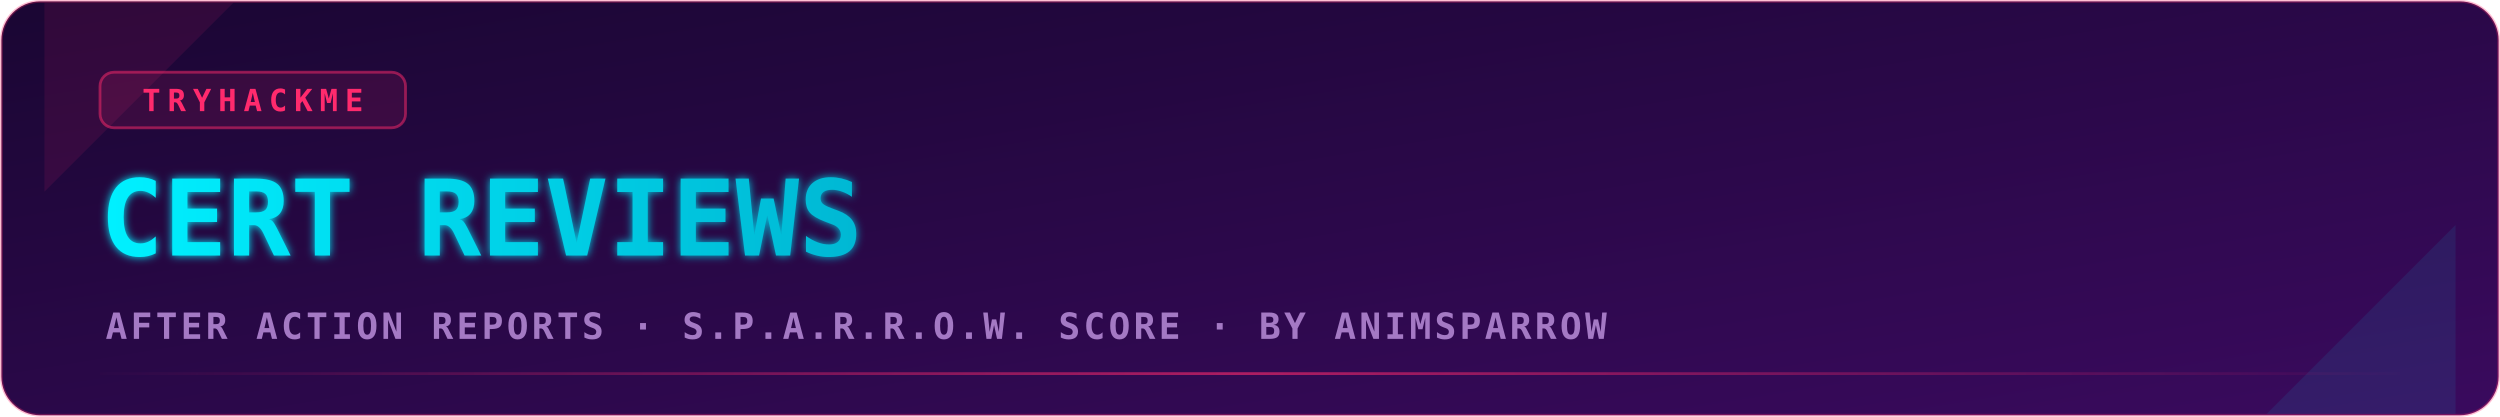
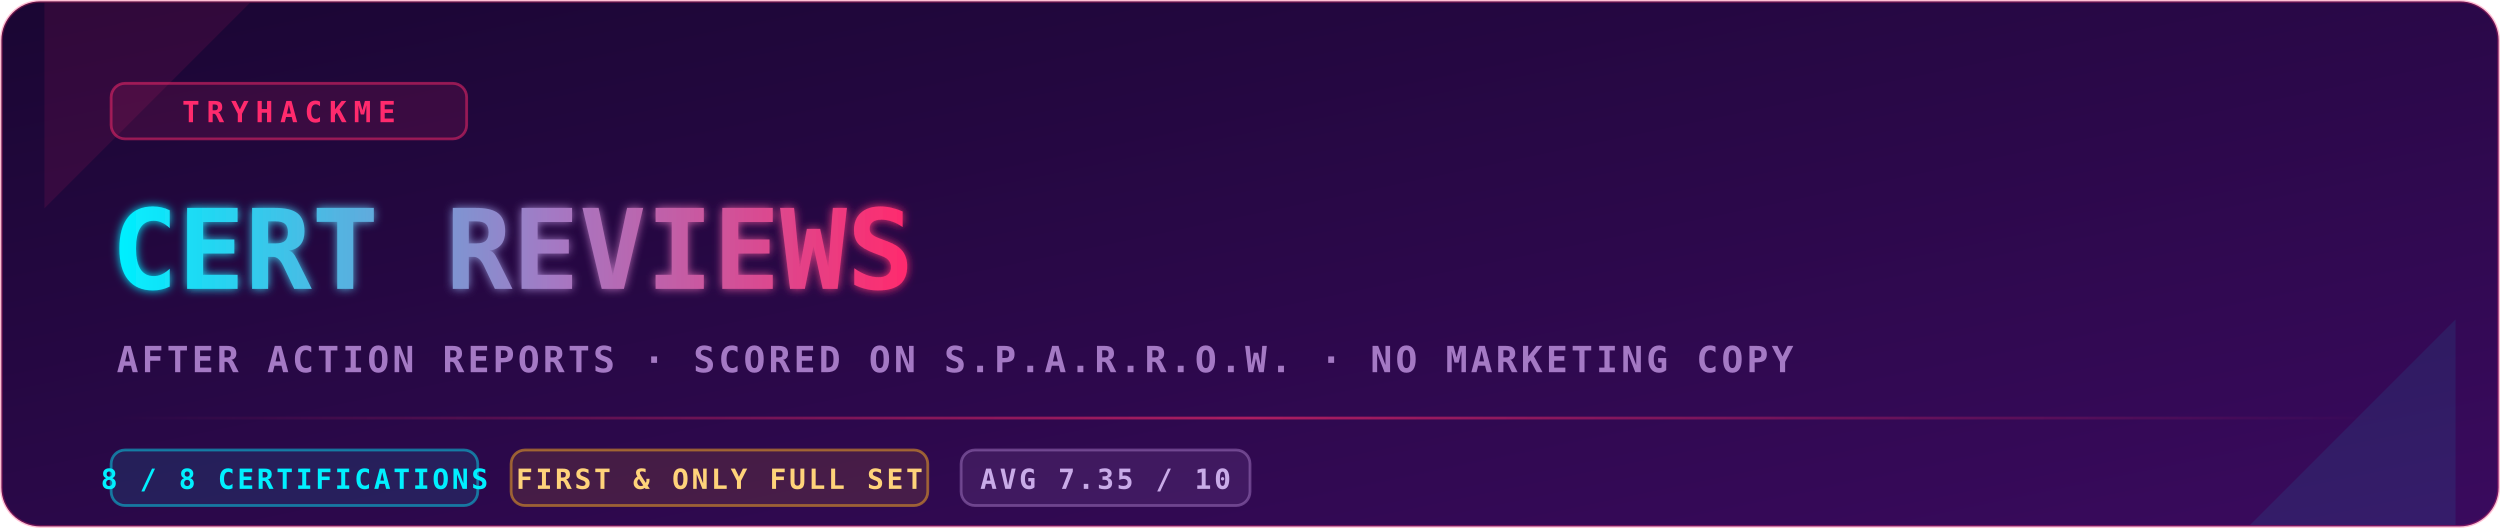
- <svg xmlns="http://www.w3.org/2000/svg" viewBox="0 0 900 150" width="900" height="150" role="img" aria-label="TryHackMe Certification Reviews">
+ <svg xmlns="http://www.w3.org/2000/svg" viewBox="0 0 900 190" width="900" height="190" role="img" aria-label="TryHackMe Certification Reviews - After Action Reports scored on S.P.A.R.R.O.W.">
  <defs>
    <linearGradient id="bg" x1="0" y1="0" x2="1" y2="1">
      <stop offset="0%" stop-color="#1a0633" />
      <stop offset="100%" stop-color="#3a0a5e" />
    </linearGradient>
    <linearGradient id="hero" x1="0" y1="0" x2="1" y2="0">
      <stop offset="0%" stop-color="#00F0FF" />
-       <stop offset="100%" stop-color="#00B8D4" />
+       <stop offset="55%" stop-color="#A479C4" />
+       <stop offset="100%" stop-color="#FF2A6D" />
    </linearGradient>
    <linearGradient id="rule" x1="0" y1="0" x2="1" y2="0">
      <stop offset="0%" stop-color="#FF2A6D" stop-opacity="0" />
      <stop offset="50%" stop-color="#FF2A6D" stop-opacity="0.6" />
      <stop offset="100%" stop-color="#FF2A6D" stop-opacity="0" />
    </linearGradient>
    <filter id="glow" x="-20%" y="-20%" width="140%" height="140%">
-       <feGaussianBlur stdDeviation="1.6" result="b" />
+       <feGaussianBlur stdDeviation="1.8" result="b" />
      <feMerge>
        <feMergeNode in="b" />
        <feMergeNode in="SourceGraphic" />
      </feMerge>
    </filter>
  </defs>
  <style>text{font-family:ui-monospace,'SF Mono',Menlo,'Cascadia Code',Consolas,monospace}</style>
-   <rect x="0.5" y="0.5" width="899" height="149" rx="14" fill="url(#bg)" stroke="#FF2A6D" stroke-opacity="0.30" />
-   <path d="M 16,1 L 84,1 L 16,69 Z" fill="#FF2A6D" opacity="0.10" />
-   <path d="M 884,149 L 816,149 L 884,81 Z" fill="#00F0FF" opacity="0.08" />
-   <g transform="translate(36,26)">
-     <rect x="0" y="0" width="110" height="20" rx="5" fill="#FF2A6D" fill-opacity="0.12" stroke="#FF2A6D" stroke-opacity="0.5" />
-     <text x="55" y="14" fill="#FF2A6D" font-size="11" font-weight="700" letter-spacing="2.5" text-anchor="middle">TRYHACKME</text>
+   <rect x="0.5" y="0.5" width="899" height="189" rx="14" fill="url(#bg)" stroke="#FF2A6D" stroke-opacity="0.30" />
+   <path d="M 16,1 L 90,1 L 16,75 Z" fill="#FF2A6D" opacity="0.10" />
+   <path d="M 884,189 L 810,189 L 884,115 Z" fill="#00F0FF" opacity="0.08" />
+   <g transform="translate(40,30)">
+     <rect x="0" y="0" width="128" height="20" rx="5" fill="#FF2A6D" fill-opacity="0.12" stroke="#FF2A6D" stroke-opacity="0.5" />
+     <text x="64" y="14" fill="#FF2A6D" font-size="10.5" font-weight="700" letter-spacing="2.5" text-anchor="middle">TRYHACKME</text>
  </g>
-   <text x="36" y="92" fill="url(#hero)" font-size="38" font-weight="700" filter="url(#glow)">CERT REVIEWS</text>
-   <text x="38" y="122" fill="#A479C4" font-size="13" font-weight="600" letter-spacing="1.2">AFTER ACTION REPORTS · S.P.A.R.R.O.W. SCORE · BY ANIMSPARROW</text>
-   <rect x="36" y="134" width="828" height="1" fill="url(#rule)" />
+   <text x="40" y="104" fill="url(#hero)" font-size="40" font-weight="700" filter="url(#glow)">CERT REVIEWS</text>
+   <text x="42" y="134" fill="#A479C4" font-size="13" font-weight="600" letter-spacing="1.2">AFTER ACTION REPORTS · SCORED ON S.P.A.R.R.O.W. · NO MARKETING COPY</text>
+   <rect x="40" y="150" width="820" height="1" fill="url(#rule)" />
+   <g transform="translate(40,164)" font-size="10" font-weight="700" letter-spacing="1">
+     <rect x="0" y="-2" width="132" height="20" rx="5" fill="#00F0FF" fill-opacity="0.10" stroke="#00F0FF" stroke-opacity="0.45" />
+     <text x="66" y="12" fill="#00F0FF" text-anchor="middle">8 / 8 CERTIFICATIONS</text>
+     <rect x="144" y="-2" width="150" height="20" rx="5" fill="#FFB020" fill-opacity="0.12" stroke="#FFB020" stroke-opacity="0.5" />
+     <text x="219" y="12" fill="#FFD37A" text-anchor="middle">FIRST &amp; ONLY FULL SET</text>
+     <rect x="306" y="-2" width="104" height="20" rx="5" fill="#A479C4" fill-opacity="0.14" stroke="#A479C4" stroke-opacity="0.5" />
+     <text x="358" y="12" fill="#C9ABE8" text-anchor="middle">AVG 7.35 / 10</text>
+   </g>
</svg>
